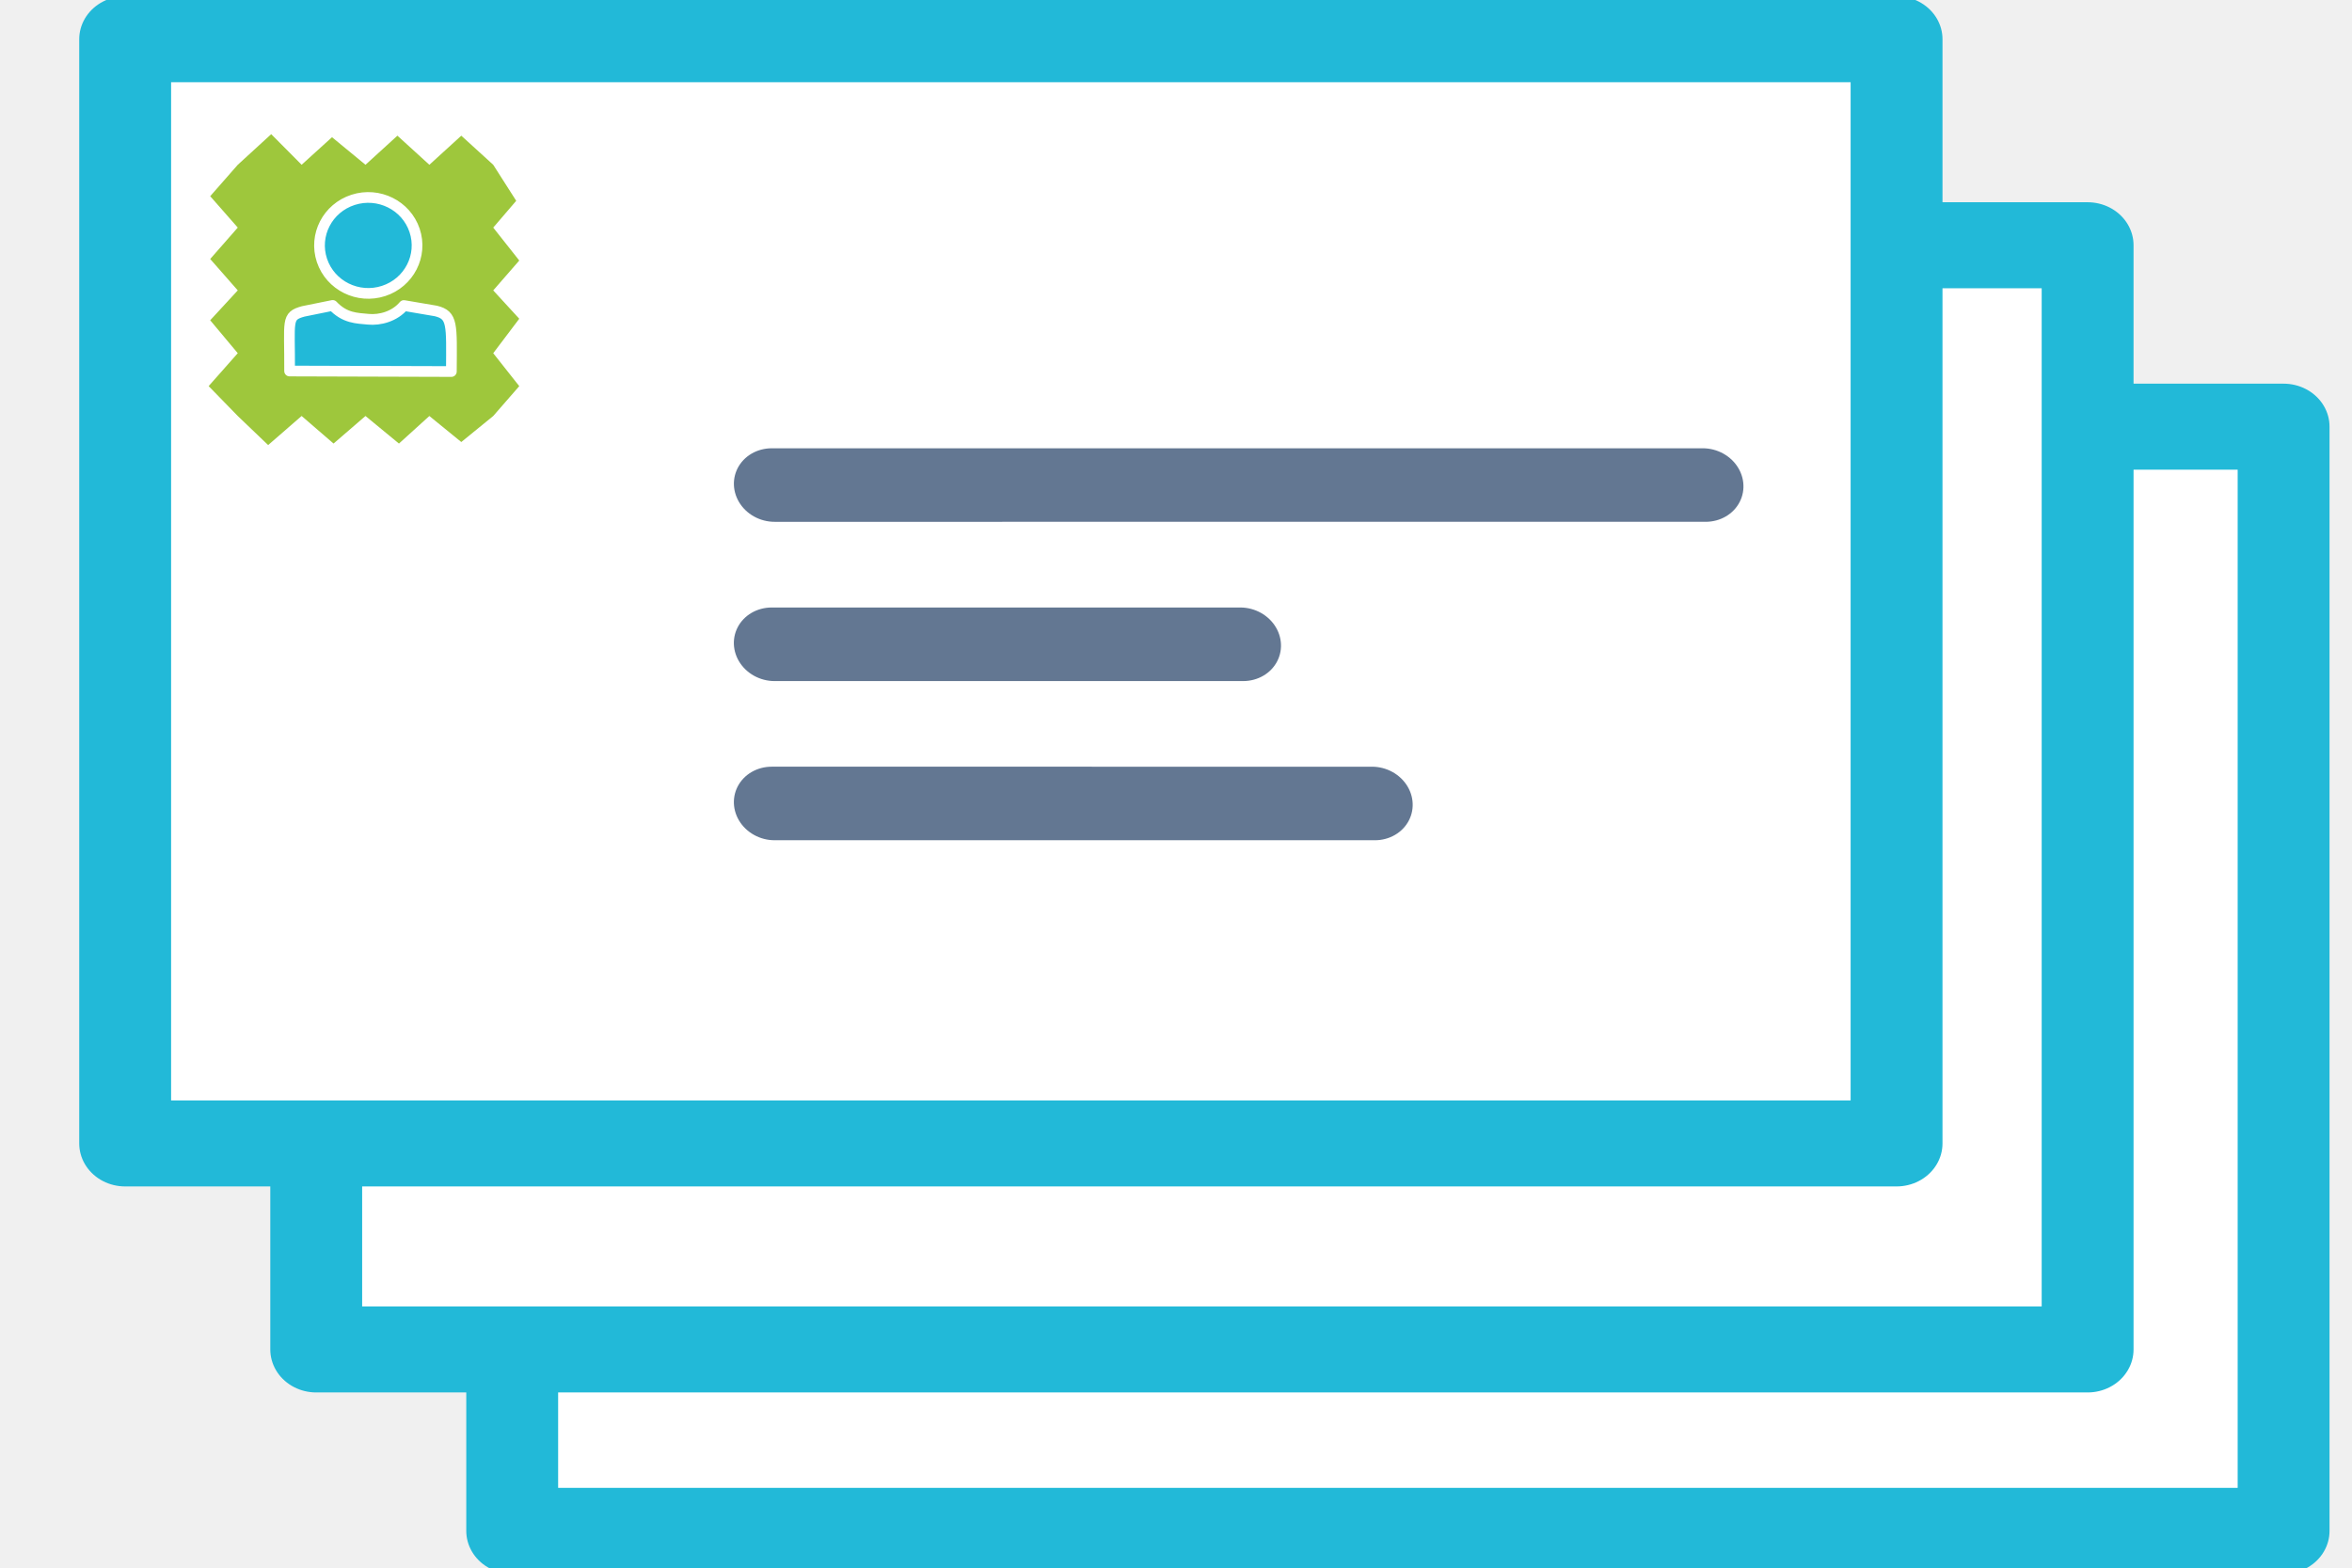
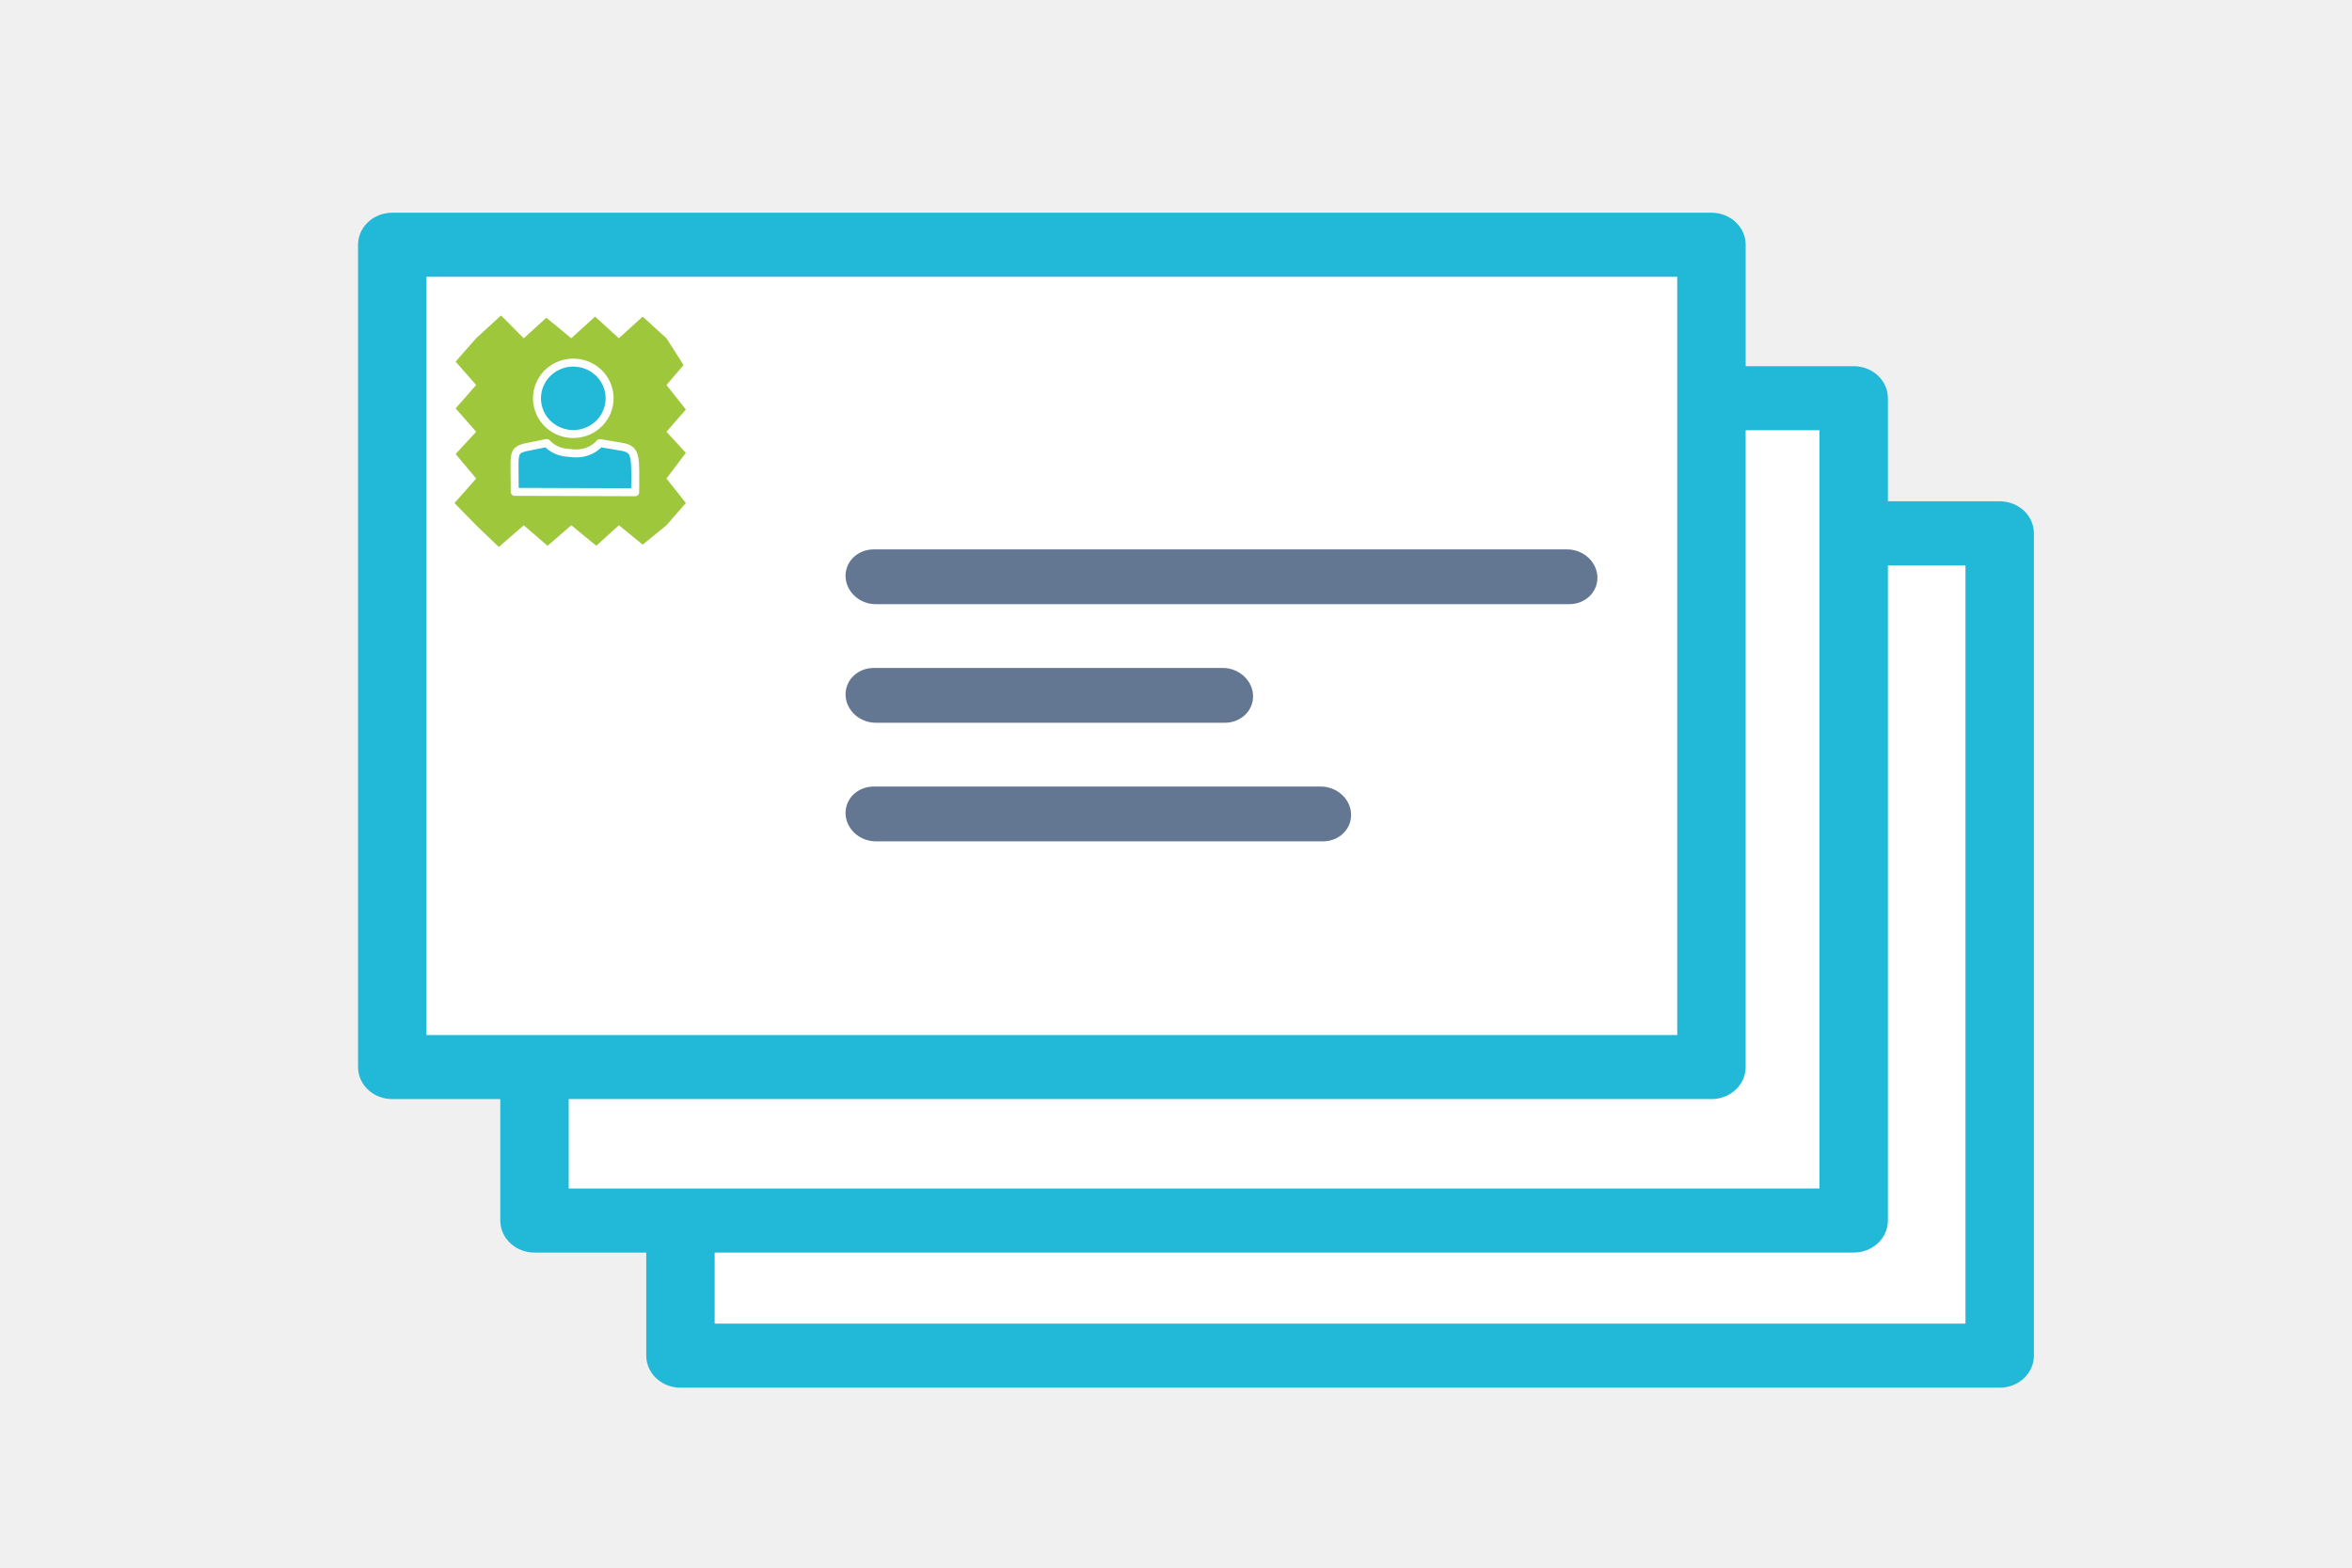
<svg xmlns="http://www.w3.org/2000/svg" width="300" height="200" viewBox="0 0 79.375 52.917" version="1.1" id="svg8">
  <defs id="defs2">
    <clipPath clipPathUnits="userSpaceOnUse" id="clipPath8857">
      <rect style="opacity:1;fill:#637792;fill-opacity:1;fill-rule:nonzero;stroke:none;stroke-width:0.6;stroke-linecap:round;stroke-linejoin:round;stroke-miterlimit:4;stroke-dasharray:none;stroke-opacity:1" id="rect8859" width="45.121" height="26.553" x="27.12" y="255.564" />
    </clipPath>
  </defs>
  <g id="layer1" transform="translate(0,-244.0833)">
    <g id="g835" transform="matrix(1.260069,-0.5215799,0.602841,1.199505,-189.6265,-23.61637)">
-       <rect style="opacity:1;fill:#ffffff;fill-opacity:1;fill-rule:nonzero;stroke:#22b9d8;stroke-width:2.221;stroke-linecap:butt;stroke-linejoin:round;stroke-miterlimit:4;stroke-dasharray:none;stroke-dashoffset:0;stroke-opacity:1" id="rect871-3" width="42.825" height="28.514" x="148.224" y="215.815" transform="matrix(0.9170544,0.3987621,-0.4315715,0.9020787,0,0)" />
-       <rect style="opacity:1;fill:#ffffff;fill-opacity:1;fill-rule:nonzero;stroke:#22b9d8;stroke-width:2.221;stroke-linecap:butt;stroke-linejoin:round;stroke-miterlimit:4;stroke-dasharray:none;stroke-dashoffset:0;stroke-opacity:1" id="rect871-5" width="42.825" height="28.514" x="143.486" y="211.13" transform="matrix(0.9170544,0.3987621,-0.4315715,0.9020787,0,0)" />
-       <rect style="opacity:1;fill:#ffffff;fill-opacity:1;fill-rule:nonzero;stroke:#22b9d8;stroke-width:2.221;stroke-linecap:butt;stroke-linejoin:round;stroke-miterlimit:4;stroke-dasharray:none;stroke-dashoffset:0;stroke-opacity:1" id="rect871" width="42.825" height="28.514" x="138.867" y="205.81" transform="matrix(0.9170544,0.3987621,-0.4315715,0.9020787,0,0)" />
-       <path style="opacity:1;fill:#9ec73c;fill-opacity:1;fill-rule:nonzero;stroke:none;stroke-width:2.22;stroke-linecap:butt;stroke-linejoin:round;stroke-miterlimit:4;stroke-dasharray:none;stroke-dashoffset:0;stroke-opacity:1" d="m 39.624,245.042 1.083,-0.391 0.333,1.006 0.981,-0.349 0.435,0.965 1.032,-0.37 0.384,0.986 1.032,-0.37 0.384,0.986 0.108,1.06 -0.808,0.403 0.21,1.018 -0.91,0.445 0.261,0.911 -0.961,0.552 0.21,1.018 -0.91,0.445 -0.998,0.298 -0.418,-0.914 -0.981,0.349 -0.435,-0.965 -1.015,0.334 -0.401,-0.95 -1.066,0.355 -0.35,-0.971 -0.312,-0.976 1.012,-0.486 -0.244,-1.033 0.944,-0.43 -0.261,-0.997 0.961,-0.466 -0.261,-0.997 z" id="rect873" />
-       <g transform="matrix(0.1483033,0.06448664,-0.07453353,0.1557913,42.54836,243.9691)" id="g2493-7" style="stroke:#ffffff">
+       <rect style="opacity:1;fill:#ffffff;fill-opacity:1;fill-rule:nonzero;stroke:#22b9d8;stroke-width:1.654;stroke-linecap:butt;stroke-linejoin:round;stroke-miterlimit:4;stroke-dasharray:none;stroke-dashoffset:0;stroke-opacity:1" id="rect871-3" width="31.893" height="21.235" x="152.292" y="218.569" transform="matrix(0.9170544,0.3987621,-0.4315715,0.9020787,0,0)" />
+       <rect style="opacity:1;fill:#ffffff;fill-opacity:1;fill-rule:nonzero;stroke:#22b9d8;stroke-width:1.654;stroke-linecap:butt;stroke-linejoin:round;stroke-miterlimit:4;stroke-dasharray:none;stroke-dashoffset:0;stroke-opacity:1" id="rect871-5" width="31.893" height="21.235" x="148.763" y="215.08" transform="matrix(0.9170544,0.3987621,-0.4315715,0.9020787,0,0)" />
+       <rect style="opacity:1;fill:#ffffff;fill-opacity:1;fill-rule:nonzero;stroke:#22b9d8;stroke-width:1.654;stroke-linecap:butt;stroke-linejoin:round;stroke-miterlimit:4;stroke-dasharray:none;stroke-dashoffset:0;stroke-opacity:1" id="rect871" width="31.893" height="21.235" x="145.324" y="211.117" transform="matrix(0.9170544,0.3987621,-0.4315715,0.9020787,0,0)" />
+       <path style="opacity:1;fill:#9ec73c;fill-opacity:1;fill-rule:nonzero;stroke:none;stroke-width:1.653;stroke-linecap:butt;stroke-linejoin:round;stroke-miterlimit:4;stroke-dasharray:none;stroke-dashoffset:0;stroke-opacity:1" d="m 42.975,251.381 0.807,-0.291 0.248,0.75 0.731,-0.26 0.324,0.718 0.769,-0.275 0.286,0.734 0.769,-0.275 0.286,0.734 0.081,0.789 -0.602,0.3 0.157,0.758 -0.678,0.331 0.195,0.678 -0.716,0.411 0.157,0.758 -0.678,0.331 -0.743,0.222 -0.311,-0.681 -0.731,0.26 -0.324,-0.718 -0.756,0.249 -0.299,-0.707 -0.794,0.264 -0.261,-0.723 -0.233,-0.727 0.754,-0.362 -0.182,-0.769 0.703,-0.32 -0.195,-0.743 0.716,-0.347 -0.195,-0.743 z" id="rect873" />
+       <g transform="matrix(0.1104484,0.04802621,-0.05550861,0.1160251,45.15252,250.5817)" id="g2493-7" style="stroke:#ffffff">
        <path style="opacity:1;fill:#22b9d8;fill-opacity:1;fill-rule:nonzero;stroke:#ffffff;stroke-width:1.6;stroke-linecap:round;stroke-linejoin:round;stroke-miterlimit:4;stroke-dasharray:none;stroke-opacity:1" id="path3703-7-0" d="M -0.877,26.742 A 7.291,7.172 0 0 1 3.783,17.7 7.291,7.172 0 0 1 12.979,22.275 7.291,7.172 0 0 1 8.337,31.326 7.291,7.172 0 0 1 -0.868,26.769" />
        <path style="opacity:1;fill:#22b9d8;fill-opacity:1;fill-rule:nonzero;stroke:#ffffff;stroke-width:1.6;stroke-linecap:round;stroke-linejoin:round;stroke-miterlimit:4;stroke-dasharray:none;stroke-opacity:1" d="m -3.652,34.375 4.383,-0.888 c 1.832,1.936 3.607,1.899 5.329,2.067 1.722,0.168 3.933,-0.405 5.316,-2.052 l 4.788,0.814 c 2.532,0.628 2.359,1.936 2.31,9.054 l -24.183,-0.074 c 0.046,-7.594 -0.578,-8.198 2.057,-8.922 z" id="rect3705-5-9" />
      </g>
-       <path style="fill:#637792;stroke:#637792;stroke-width:1.898;stroke-linecap:round;stroke-linejoin:round;stroke-miterlimit:4;stroke-dasharray:none;stroke-opacity:1" d="m 47.925,257.664 20.641,8.975" id="path1465" />
-       <path style="fill:#637792;stroke:#637792;stroke-width:1.899;stroke-linecap:round;stroke-linejoin:round;stroke-miterlimit:4;stroke-dasharray:none;stroke-opacity:1" d="m 46.15,261.373 10.388,4.517" id="path1465-6" />
-       <path style="fill:#637792;stroke:#637792;stroke-width:1.898;stroke-linecap:round;stroke-linejoin:round;stroke-miterlimit:4;stroke-dasharray:none;stroke-opacity:1" d="m 44.376,265.081 13.308,5.787" id="path1465-7" />
+       <path style="fill:#637792;stroke:#637792;stroke-width:1.414;stroke-linecap:round;stroke-linejoin:round;stroke-miterlimit:4;stroke-dasharray:none;stroke-opacity:1" d="m 49.156,260.781 15.372,6.684" id="path1465" />
+       <path style="fill:#637792;stroke:#637792;stroke-width:1.414;stroke-linecap:round;stroke-linejoin:round;stroke-miterlimit:4;stroke-dasharray:none;stroke-opacity:1" d="m 47.835,263.543 7.737,3.364" id="path1465-6" />
+       <path style="fill:#637792;stroke:#637792;stroke-width:1.414;stroke-linecap:round;stroke-linejoin:round;stroke-miterlimit:4;stroke-dasharray:none;stroke-opacity:1" d="m 46.513,266.305 9.911,4.31" id="path1465-7" />
    </g>
  </g>
</svg>
